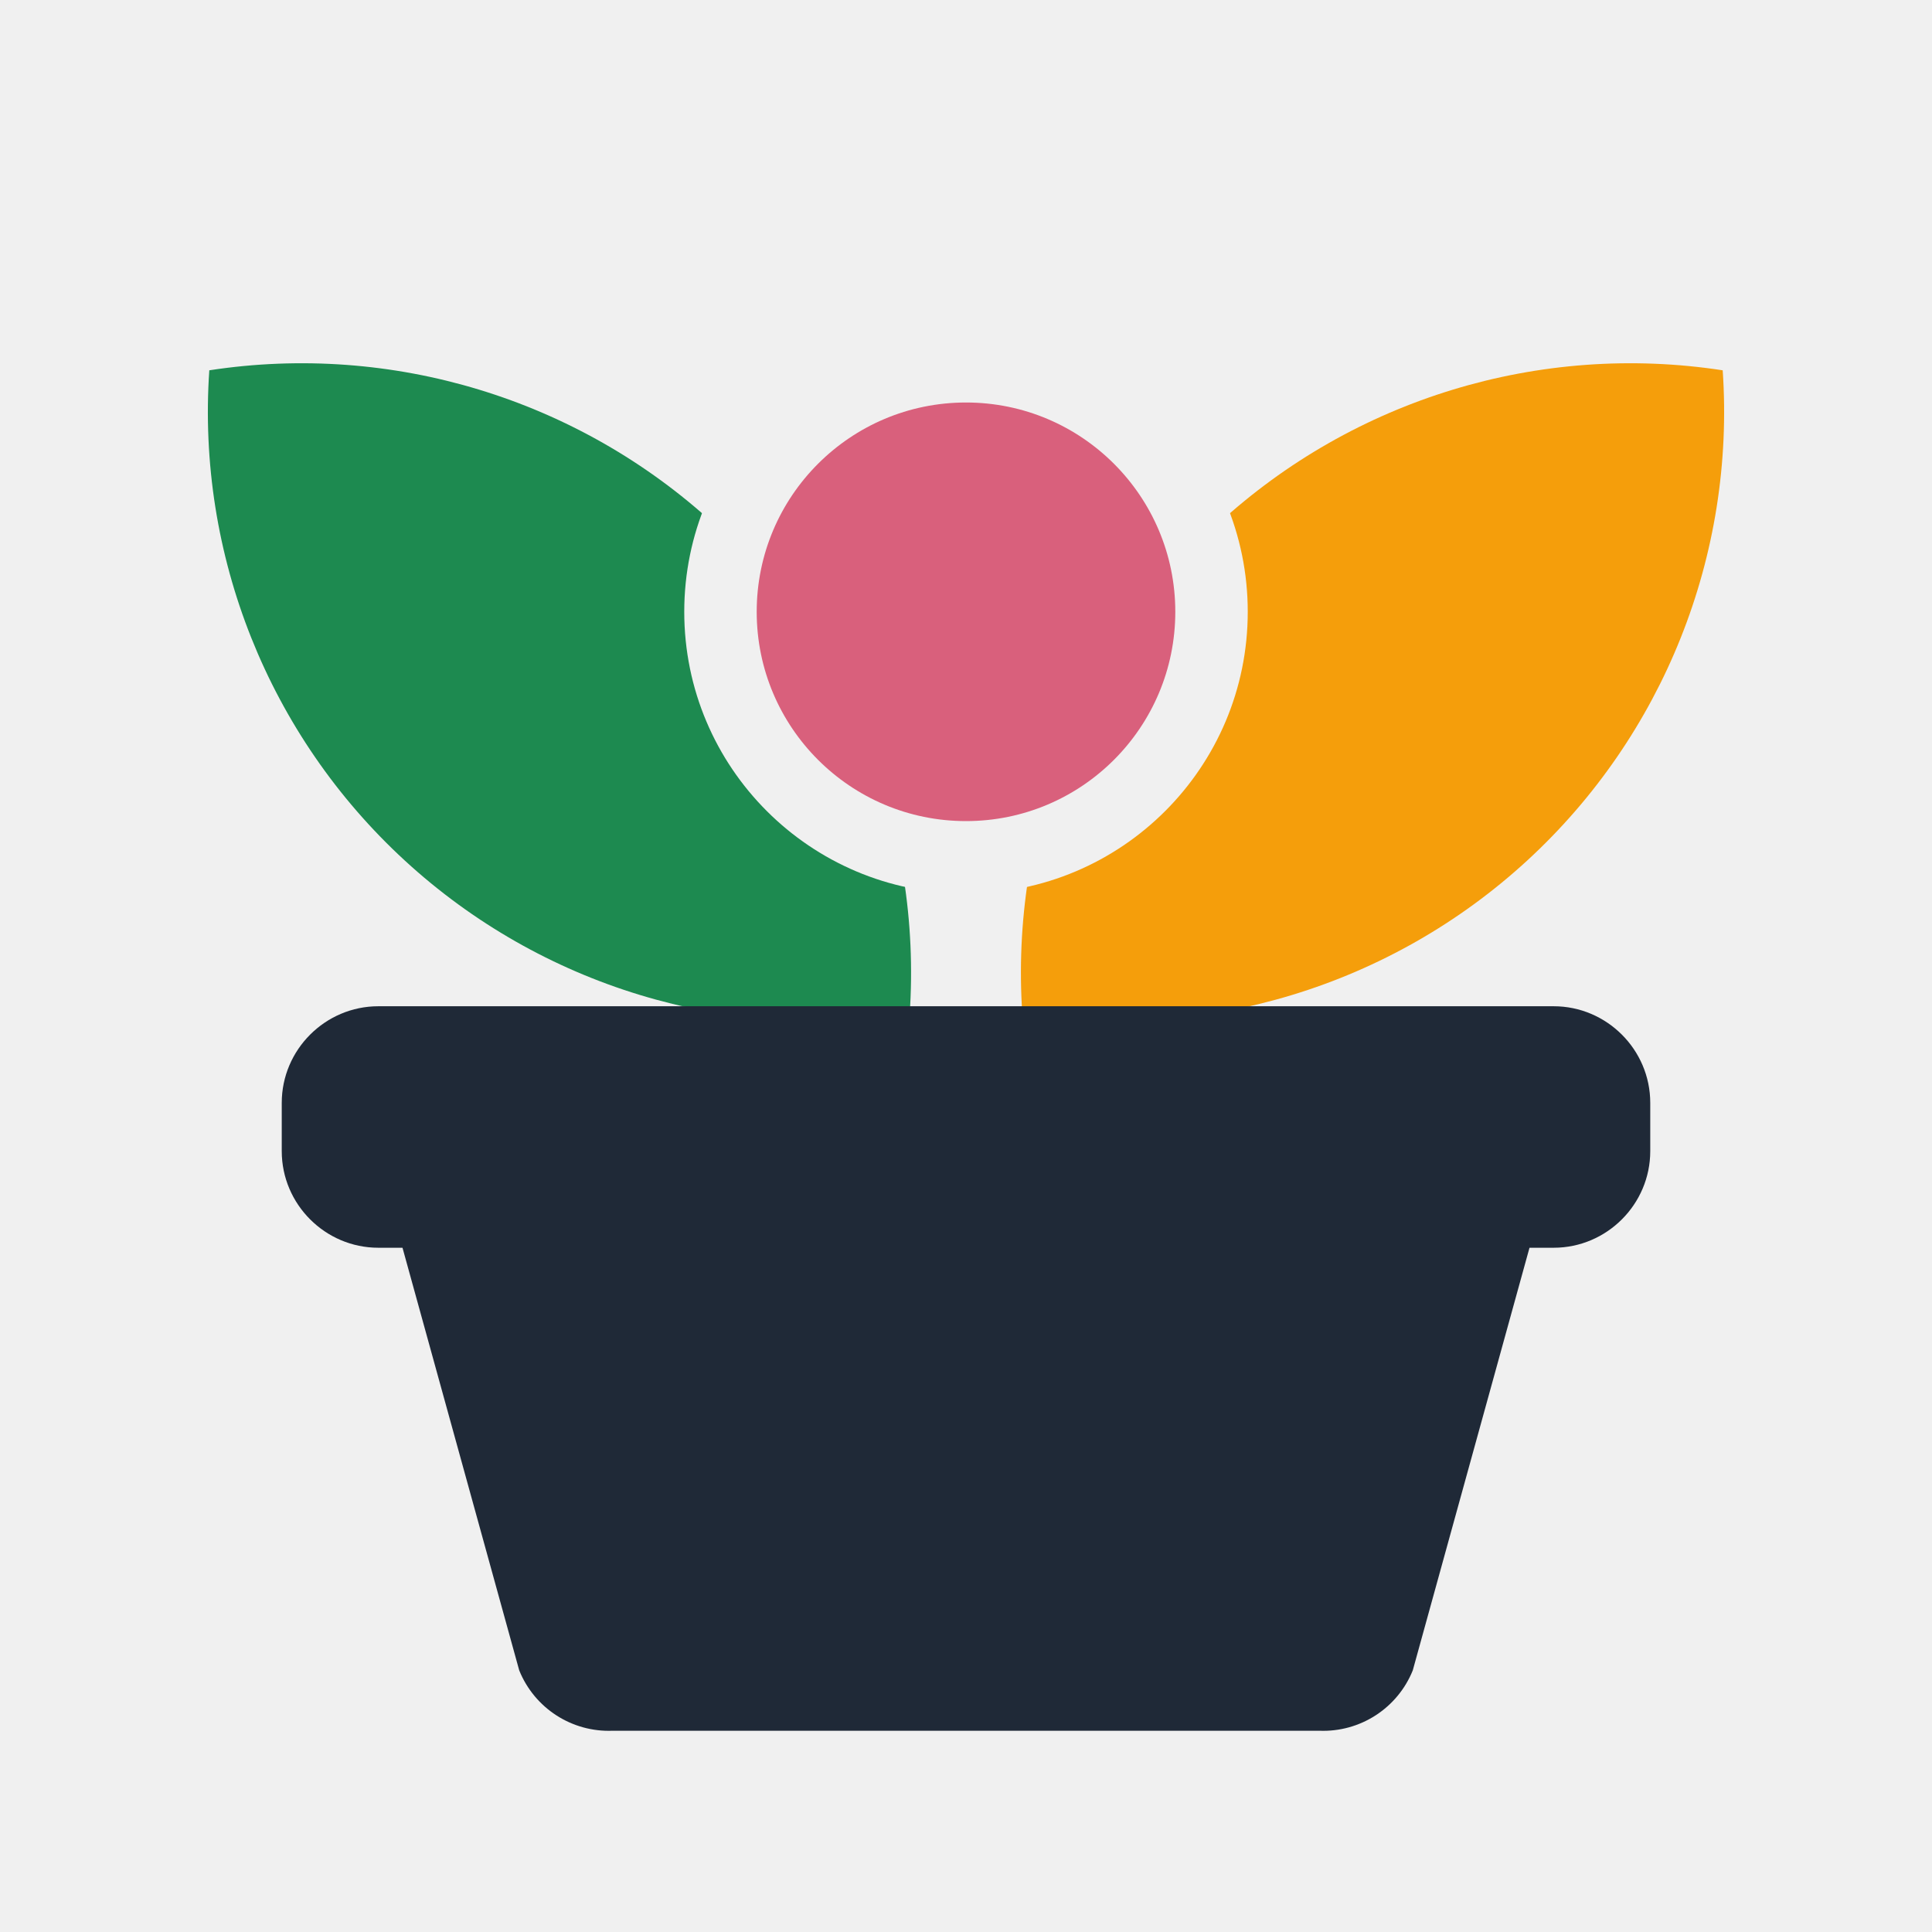
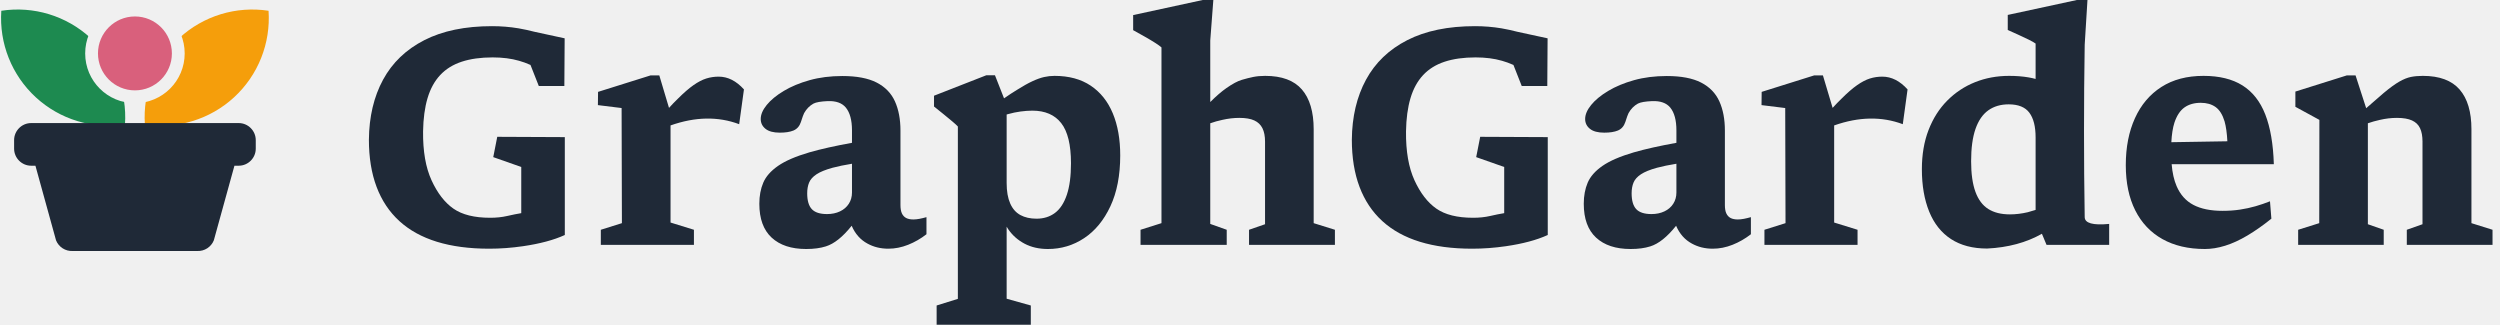
- <svg xmlns="http://www.w3.org/2000/svg" viewBox="0 0 24 24">
-   <style>
-         .local { fill: #1d8a50 } .friend { fill: #f59e0b } .bud { fill: #d9607c } .pot { fill: #1f2937 }
-     </style>
-   <mask id="bud-ring">
-     <rect width="24" height="24" fill="#fff" />
-     <circle cx="12" cy="7.6" r="3.5" />
-   </mask>
-   <g mask="url(#bud-ring)">
-     <path class="local" d="M11.3 12.6A7.57 7.57 0 0 1 2.6 4.6 7.57 7.57 0 0 1 11.3 12.6z" />
-     <path class="friend" d="M12.7 12.6A7.57 7.57 0 0 1 21.4 4.6 7.57 7.57 0 0 1 12.7 12.6z" />
+ <svg xmlns="http://www.w3.org/2000/svg" width="342.6" height="44.5" viewBox="0 0 16227.5 2110">
+   <g transform="translate(-240.2 -354.9) scale(92.3669)">
+     <mask id="bud-ring">
+       <rect width="24" height="24" fill="#fff" />
+       <circle cx="12" cy="7.6" r="3.5" />
+     </mask>
+     <g mask="url(#bud-ring)">
+       <path fill="#1d8a50" d="M11.3 12.6A7.57 7.57 0 0 1 2.6 4.6 7.57 7.57 0 0 1 11.3 12.6z" />
+       <path fill="#f59e0b" d="M12.7 12.6A7.57 7.57 0 0 1 21.4 4.6 7.57 7.57 0 0 1 12.7 12.6z" />
+     </g>
+     <circle fill="#d9607c" cx="12" cy="7.6" r="2.6" />
+     <path fill="#1f2937" d="M4.7 12.5h14.6c.66 0 1.2.54 1.2 1.2v.6c0 .66-.54 1.2-1.2 1.2H19l-1.45 5.25a1.2 1.2 0 0 1-1.16.75H7.61a1.2 1.2 0 0 1-1.16-.75L5 15.5h-.3c-.66 0-1.2-.54-1.2-1.2v-.6c0-.66.54-1.2 1.2-1.2z" />
  </g>
-   <circle class="bud" cx="12" cy="7.6" r="2.6" />
-   <path class="pot" d="M4.7 12.5h14.6c.66 0 1.2.54 1.2 1.2v.6c0 .66-.54 1.2-1.2 1.2H19l-1.45 5.25a1.2 1.2 0 0 1-1.16.75H7.61a1.2 1.2 0 0 1-1.16-.75L5 15.5h-.3c-.66 0-1.2-.54-1.2-1.2v-.6c0-.66.54-1.2 1.2-1.2z" />
+   <g fill="#1f2937" transform="translate(2296.5 1591) scale(1 -1)">
+     <path transform="translate(0 0)" d="M1365 64Q1258 15 1092 -9Q982 -25 874 -25Q680 -25 534 20Q388 65 290 154.5Q192 244 142 376.5Q92 509 92 683Q94 907 184 1073Q274 1239 452 1330Q630 1421 892 1421Q980 1421 1064 1407Q1116 1398 1170 1384L1364 1342L1362 1032L1196 1032L1142 1169Q1104 1186 1068 1196Q992 1218 896 1218Q780 1218 695 1190Q610 1162 555 1103Q500 1044 473 953Q446 862 444 737Q442 544 499 419.5Q556 295 641 235.5Q726 176 880 176Q940 176 990 187.5Q1040 199 1082 206L1082 506L900 570L926 702L1365 700Z" />
+     <path transform="translate(1519 0)" d="M846 1093Q935 1093 1010 1010L979 784Q774 861 533 776L533 145L685 98L685 0L80 0L80 98L217 141L215 889L61 908L62 994L403 1101L460 1101L523 890Q553 923 580 949Q638 1007 682.5 1038Q727 1069 765.5 1081Q804 1093 846 1093Z" />
+     <path transform="translate(2545 0)" d="M686 527Q612 515 560 501Q491 482 455.5 458.5Q420 435 407.5 405Q395 375 395 335Q395 264 425 232Q455 200 524 200Q571 200 608 217.5Q645 235 665.5 267Q686 299 686 340ZM684 124Q597 15 516 -10Q463 -27 388 -27Q244 -27 164 47Q84 121 84 267Q84 344 109.5 404Q135 464 205.5 513Q276 562 409 601Q520 633 686 663L686 744Q686 843 646 892Q609 937 528 934Q461 931 436 918Q398 897 375 856Q369 845 354 798Q341 758 306 743Q272 729 217 729Q155 729 124 754Q93 779 93 818Q93 861 132 909Q171 957 242.5 1000Q314 1043 410.5 1070Q507 1097 623 1097Q764 1097 846.5 1054.5Q929 1012 965 932.5Q1001 853 1001 743L1001 259Q1001 224 1010.5 204Q1020 184 1038 174.5Q1056 165 1085 165Q1103 165 1124 169Q1145 173 1170 180L1170 69Q1115 26 1051 0.5Q987 -25 922 -25Q847 -25 787 8Q718 45 684 124Z" />
+     <path transform="translate(3723 0)" d="M513 118L513 -350L670 -394L670 -519L58 -519L58 -394L196 -351L196 769Q184 782 160 802Q136 822 105.5 847Q75 872 41 899L41 969L381 1102L437 1102L496 952Q542 984 580 1007Q637 1043 680 1063Q723 1083 756.5 1090.5Q790 1098 824 1098Q964 1098 1059 1034.5Q1154 971 1202.5 855Q1251 739 1251 581Q1251 387 1187 250.5Q1123 114 1016.5 43.5Q910 -27 781 -27Q695 -27 629.5 7.5Q564 42 523 102Q518 110 513 118ZM931 530Q931 710 867.5 791Q804 872 680 872Q644 872 603.5 866.5Q563 861 524 850Q518 849 513 847L513 402Q513 321 536 269Q559 217 602.5 193.5Q646 170 707 170Q777 170 827 207.5Q877 245 904 325Q931 405 931 530Z" />
+     <path transform="translate(5055 0)" d="M611 0L51 0L51 98L187 141L187 1283Q175 1294 146 1312.5Q117 1331 79 1352.5Q41 1374 3 1395L3 1493L455 1591L524 1591L504 1328L504 928Q561 985 608 1018Q668 1060 708.5 1072Q749 1084 783.5 1091Q818 1098 861 1098Q1023 1098 1099.5 1009.5Q1176 921 1176 751L1176 141L1314 98L1314 0L756 0L756 98L860 134L860 671Q860 724 843 758Q826 792 790 808.5Q754 825 693 825Q639 825 582 812Q540 803 504 790L504 136L611 98Z" />
+     <path transform="translate(6387 0)" d="M1365 64Q1258 15 1092 -9Q982 -25 874 -25Q680 -25 534 20Q388 65 290 154.5Q192 244 142 376.5Q92 509 92 683Q94 907 184 1073Q274 1239 452 1330Q630 1421 892 1421Q980 1421 1064 1407Q1116 1398 1170 1384L1364 1342L1362 1032L1196 1032L1142 1169Q1104 1186 1068 1196Q992 1218 896 1218Q780 1218 695 1190Q610 1162 555 1103Q500 1044 473 953Q446 862 444 737Q442 544 499 419.5Q556 295 641 235.5Q726 176 880 176Q940 176 990 187.5Q1040 199 1082 206L1082 506L900 570L926 702L1365 700Z" />
+     <path transform="translate(7902 0)" d="M686 527Q612 515 560 501Q491 482 455.5 458.5Q420 435 407.5 405Q395 375 395 335Q395 264 425 232Q455 200 524 200Q571 200 608 217.5Q645 235 665.5 267Q686 299 686 340ZM684 124Q597 15 516 -10Q463 -27 388 -27Q244 -27 164 47Q84 121 84 267Q84 344 109.5 404Q135 464 205.5 513Q276 562 409 601Q520 633 686 663L686 744Q686 843 646 892Q609 937 528 934Q461 931 436 918Q398 897 375 856Q369 845 354 798Q341 758 306 743Q272 729 217 729Q155 729 124 754Q93 779 93 818Q93 861 132 909Q171 957 242.5 1000Q314 1043 410.5 1070Q507 1097 623 1097Q764 1097 846.5 1054.5Q929 1012 965 932.5Q1001 853 1001 743L1001 259Q1001 224 1010.5 204Q1020 184 1038 174.5Q1056 165 1085 165Q1103 165 1124 169Q1145 173 1170 180L1170 69Q1115 26 1051 0.5Q987 -25 922 -25Q847 -25 787 8Q718 45 684 124Z" />
+     <path transform="translate(9080 0)" d="M846 1093Q935 1093 1010 1010L979 784Q774 861 533 776L533 145L685 98L685 0L80 0L80 98L217 141L215 889L61 908L62 994L403 1101L460 1101L523 890Q553 923 580 949Q638 1007 682.5 1038Q727 1069 765.5 1081Q804 1093 846 1093Z" />
+     <path transform="translate(10102 0)" d="M820 1078L820 1308Q808 1317 776 1333Q744 1349 706 1366Q668 1383 639 1396L639 1494L1088 1591L1157 1591L1139 1300Q1130 738 1139 180Q1140 121 1298 136L1298 0L940 0L891 0L861 72Q709 -14 505 -24Q365 -24 270.5 37.5Q176 99 128.5 216Q81 333 81 491Q81 634 124.5 746.5Q168 859 246 937.5Q324 1016 426.5 1057Q529 1098 648 1098Q717 1098 775 1088Q798 1084 820 1078ZM820 698Q820 804 779.5 858.5Q739 913 645 913Q567 913 512.5 874Q458 835 429.5 753.5Q401 672 401 543Q401 421 429 344.5Q457 268 512.5 233Q568 198 653 198Q709 198 769 212Q794 219 820 227Z" />
+     <path transform="translate(11428 0)" d="M740 673Q736 752 722 802Q702 868 663.5 895.5Q625 923 567 923Q504 923 461.5 893Q419 863 396 794Q380 744 376 667ZM585 1098Q739 1098 838 1036Q937 974 986.5 847Q1036 720 1042 524L378 524Q385 440 410 382Q446 298 519.5 259.5Q593 221 709 221Q769 221 822 229Q875 237 923.5 251Q972 265 1017 283L1026 170Q945 105 870 60.5Q795 16 726 -5.5Q657 -27 594 -27Q433 -27 318 37.5Q203 102 141.5 224Q80 346 80 518Q80 692 139.5 823Q199 954 311.5 1026Q424 1098 585 1098Z" />
+     <path transform="translate(12548 0)" d="M786 98L888 134L888 671Q888 724 872 758Q856 792 819.5 808.5Q783 825 722 825Q667 825 611 812Q570 803 533 790L533 134Q534 134 636 98L636 0L80 0L80 98L217 141L218 812L62 897L62 996L396 1101L453 1101L522 888Q590 948 636 987Q696 1037 737 1060.5Q778 1084 812.5 1091Q847 1098 890 1098Q1052 1098 1129 1009.5Q1206 921 1206 751L1206 141L1343 98L1343 0L786 0Z" />
+   </g>
</svg>
